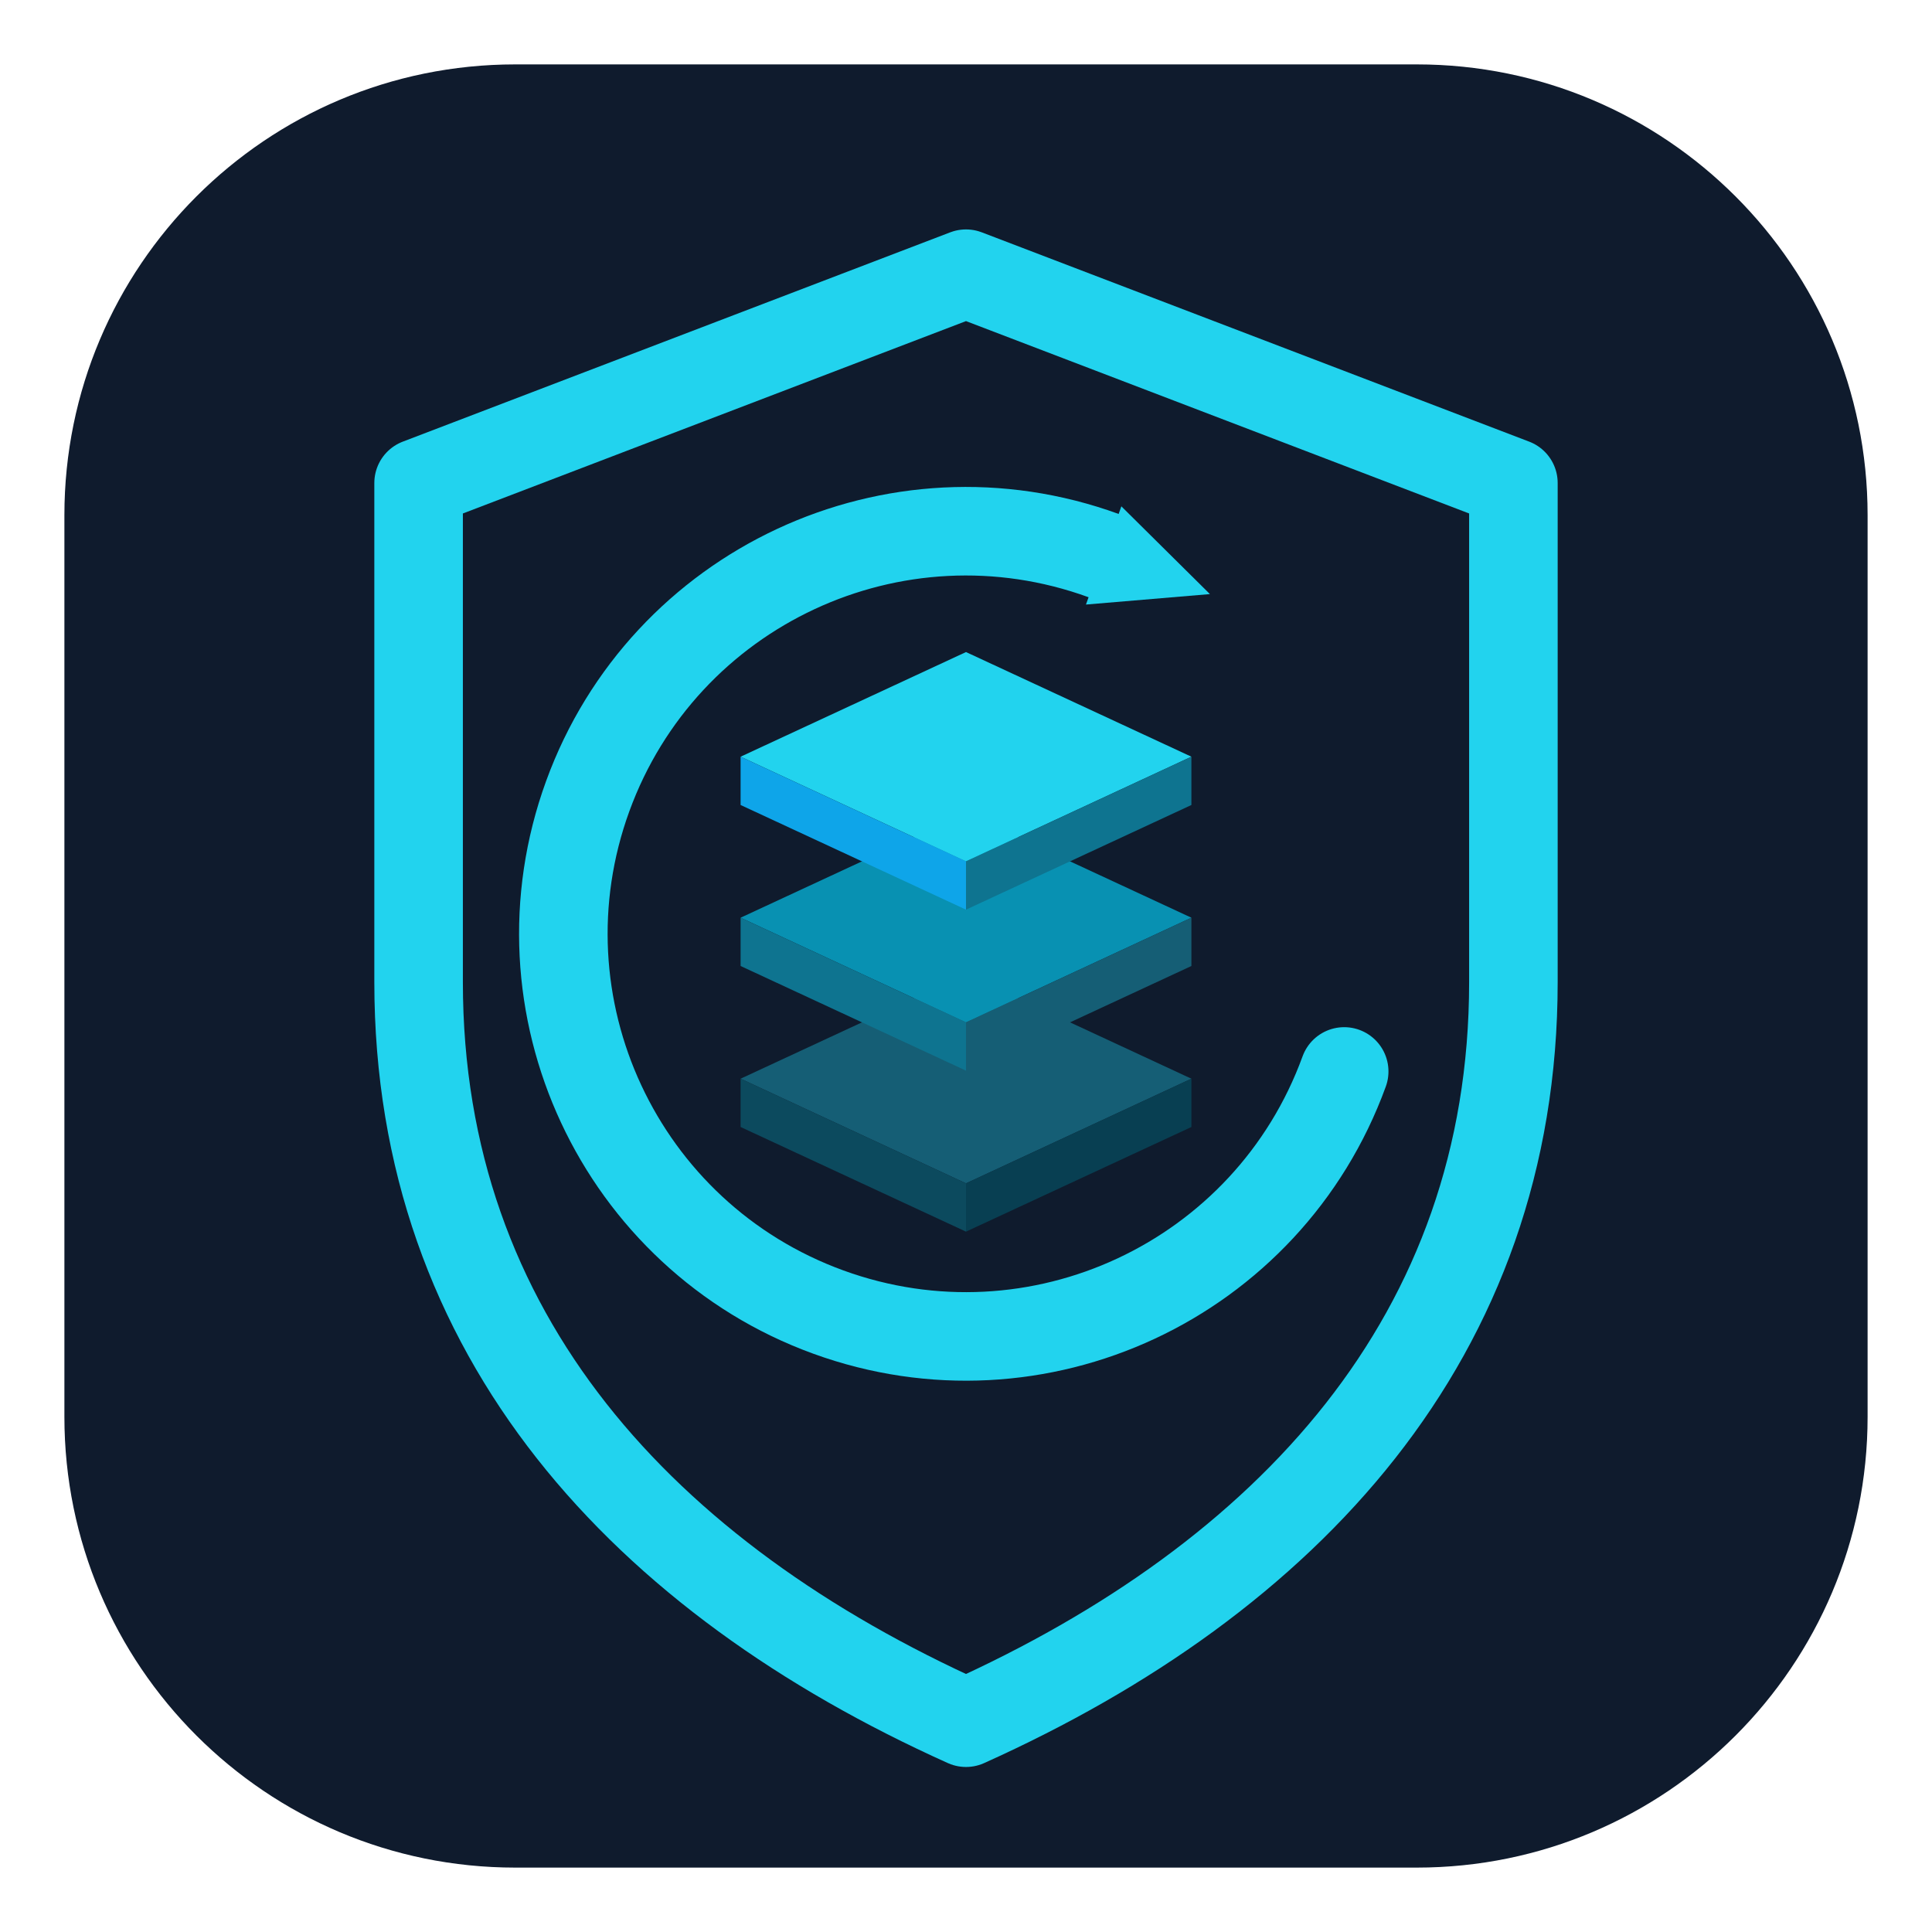
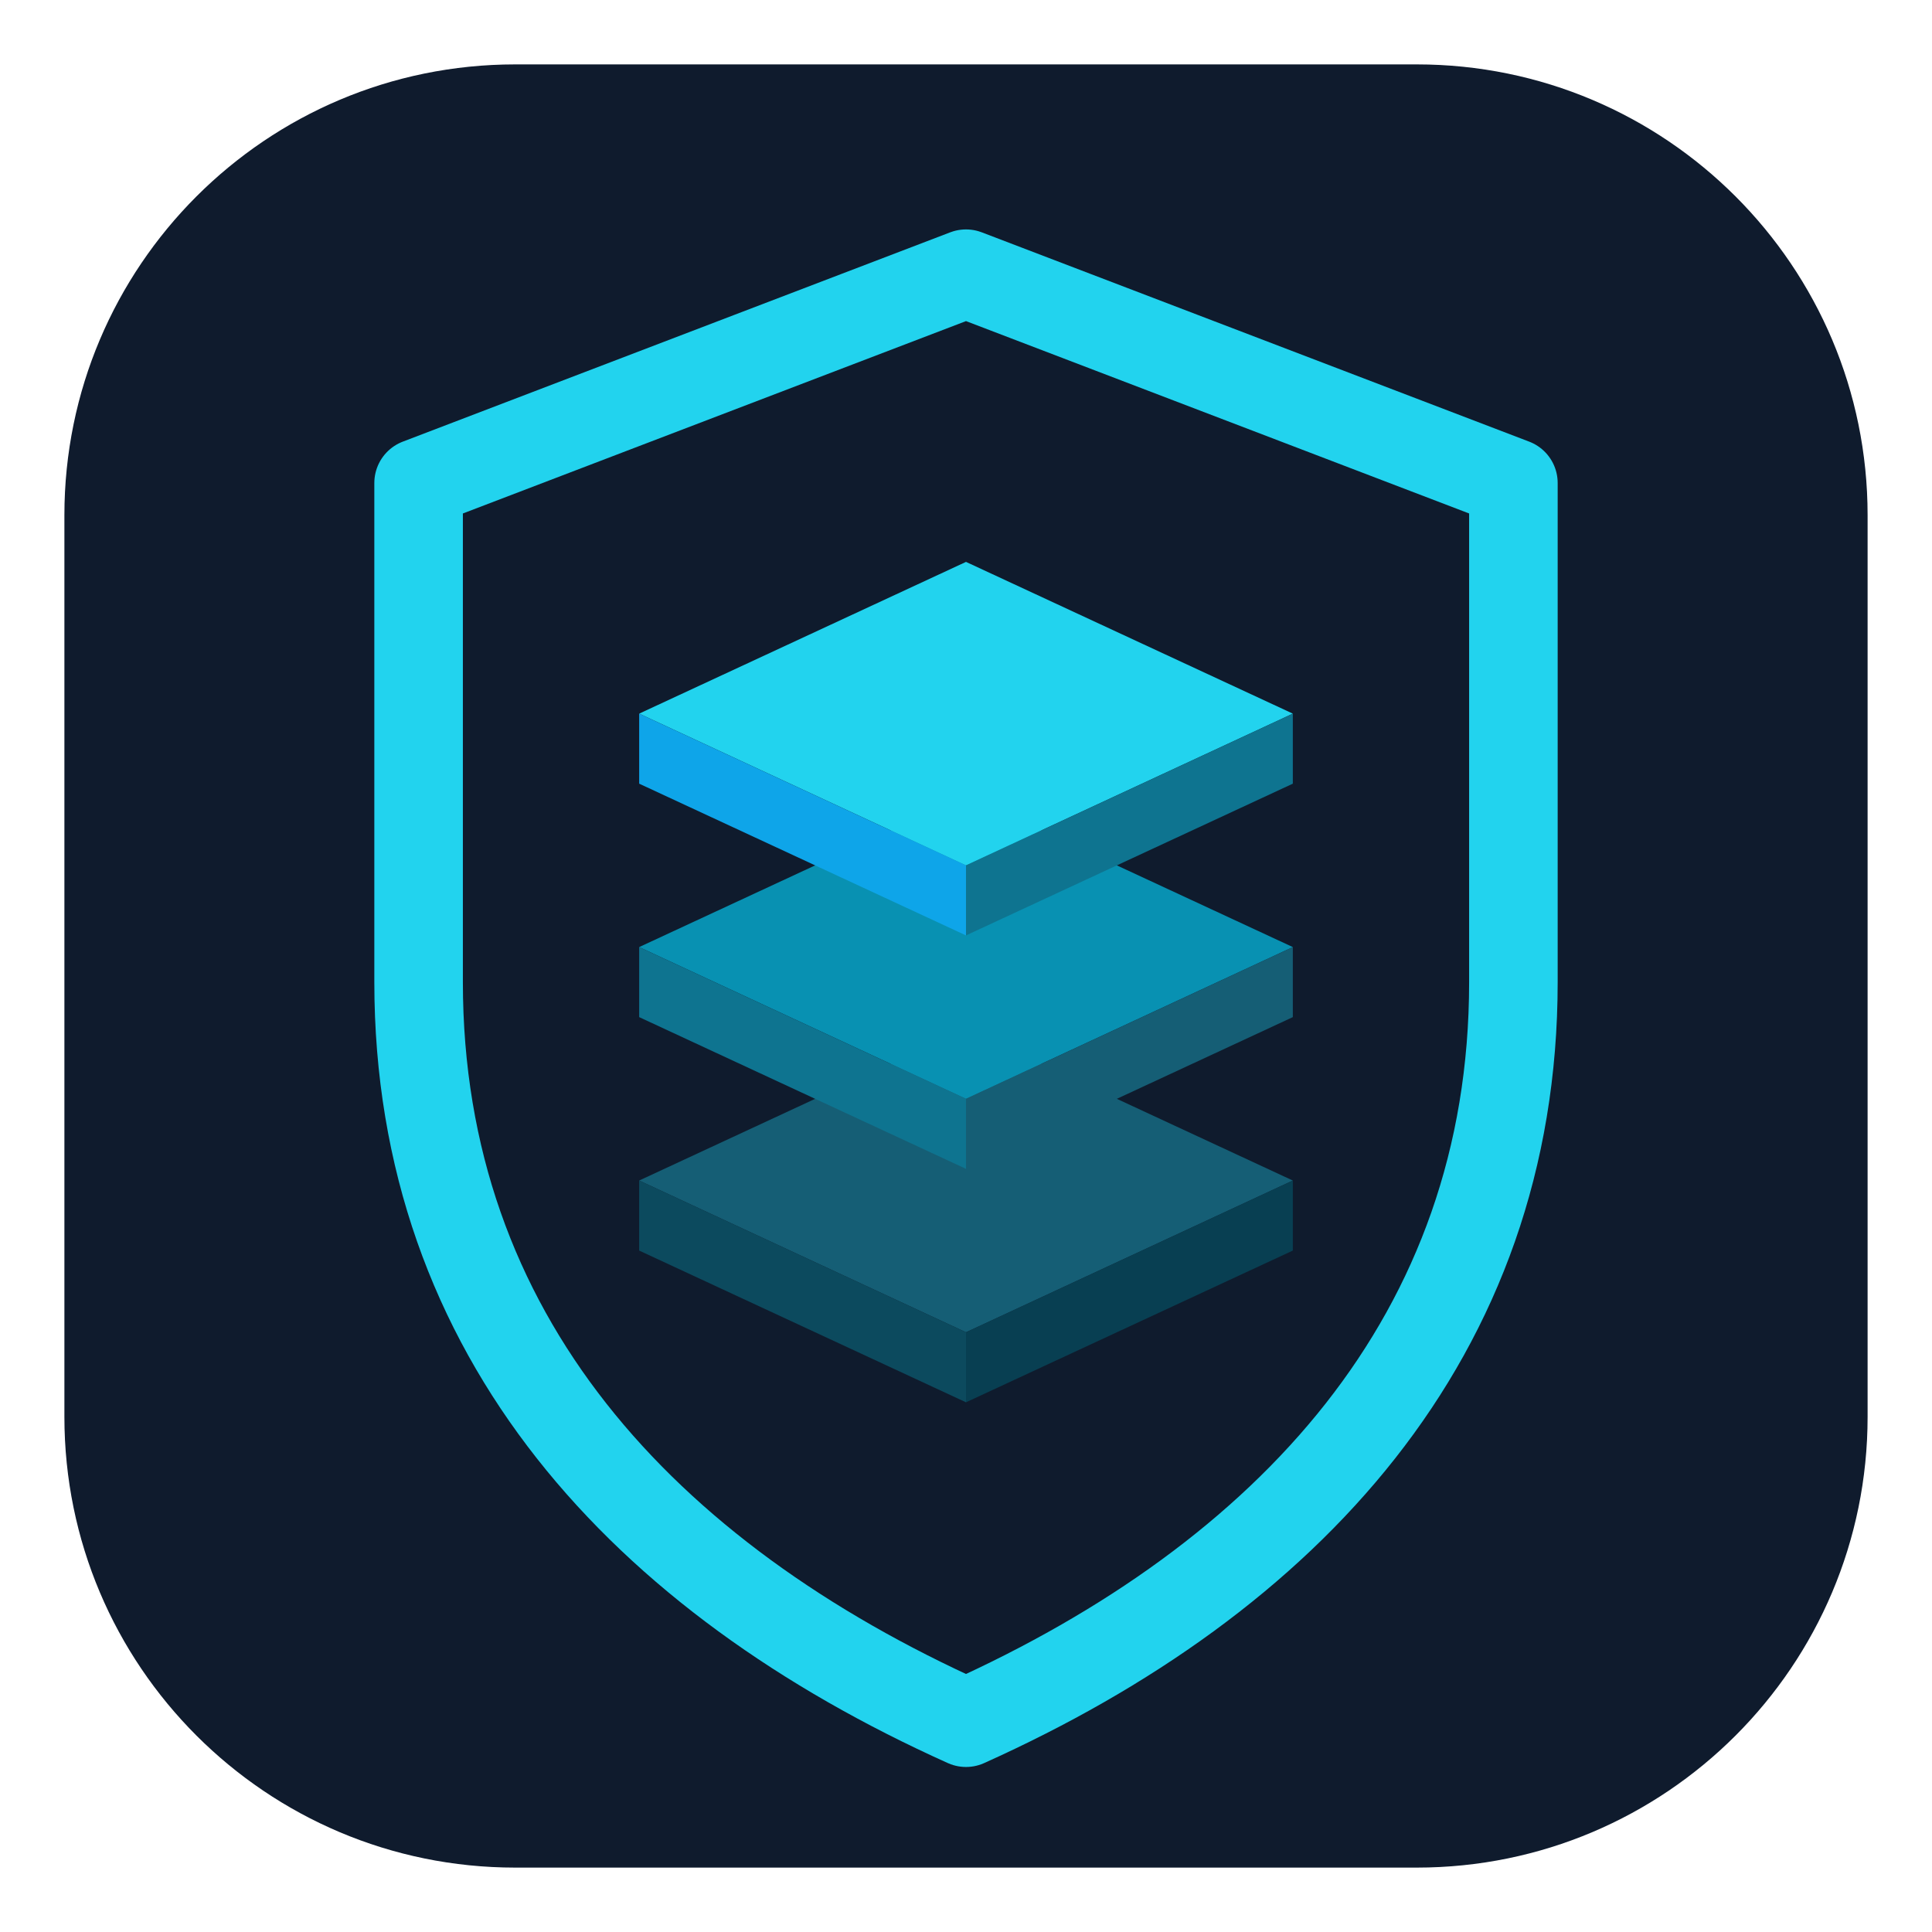
<svg xmlns="http://www.w3.org/2000/svg" viewBox="0 0 240 240" width="240" height="240" role="img">
  <rect x="8" y="8" width="224" height="224" rx="56" fill="#0F1B2D" />
  <path d="M120 34 L188 60 V122 C188 166 160 196 120 214 C80 196 52 166 52 122 V60 Z" fill="none" stroke="#22D3EE" stroke-width="11" stroke-linejoin="round" />
-   <path d="M166.98 133.1 A50 50 0 1 1 137.1 69.02" fill="none" stroke="#22D3EE" stroke-width="11" stroke-linecap="round" />
-   <path d="M150.3 73.8 L134.9 75.1 L139.3 62.9 Z" fill="#22D3EE" />
-   <path d="M120 121 L148 134 L120 147 L92 134 Z" fill="#155E75" />
-   <path d="M92 134 L120 147 L120 153 L92 140 Z" fill="#0C4A5E" />
-   <path d="M148 134 L120 147 L120 153 L148 140 Z" fill="#083F52" />
-   <path d="M120 101 L148 114 L120 127 L92 114 Z" fill="#0891B2" />
-   <path d="M92 114 L120 127 L120 133 L92 120 Z" fill="#0E7490" />
-   <path d="M148 114 L120 127 L120 133 L148 120 Z" fill="#155E75" />
-   <path d="M120 81 L148 94 L120 107 L92 94 Z" fill="#22D3EE" />
-   <path d="M92 94 L120 107 L120 113 L92 100 Z" fill="#0EA5E9" />
-   <path d="M148 94 L120 107 L120 113 L148 100 Z" fill="#0E7490" />
+   <g transform="translate(120 122) scale(1.45) translate(-120 -117)">
+     <path d="M120 121 L148 134 L120 147 L92 134 Z" fill="#155E75" />
+     <path d="M92 134 L120 147 L120 153 L92 140 Z" fill="#0C4A5E" />
+     <path d="M148 134 L120 147 L120 153 L148 140 Z" fill="#083F52" />
+     <path d="M120 101 L148 114 L120 127 L92 114 Z" fill="#0891B2" />
+     <path d="M92 114 L120 127 L120 133 L92 120 Z" fill="#0E7490" />
+     <path d="M148 114 L120 127 L120 133 L148 120 Z" fill="#155E75" />
+     <path d="M120 81 L148 94 L120 107 L92 94 Z" fill="#22D3EE" />
+     <path d="M92 94 L120 107 L120 113 L92 100 Z" fill="#0EA5E9" />
+     <path d="M148 94 L120 107 L120 113 L148 100 Z" fill="#0E7490" />
+   </g>
</svg>
